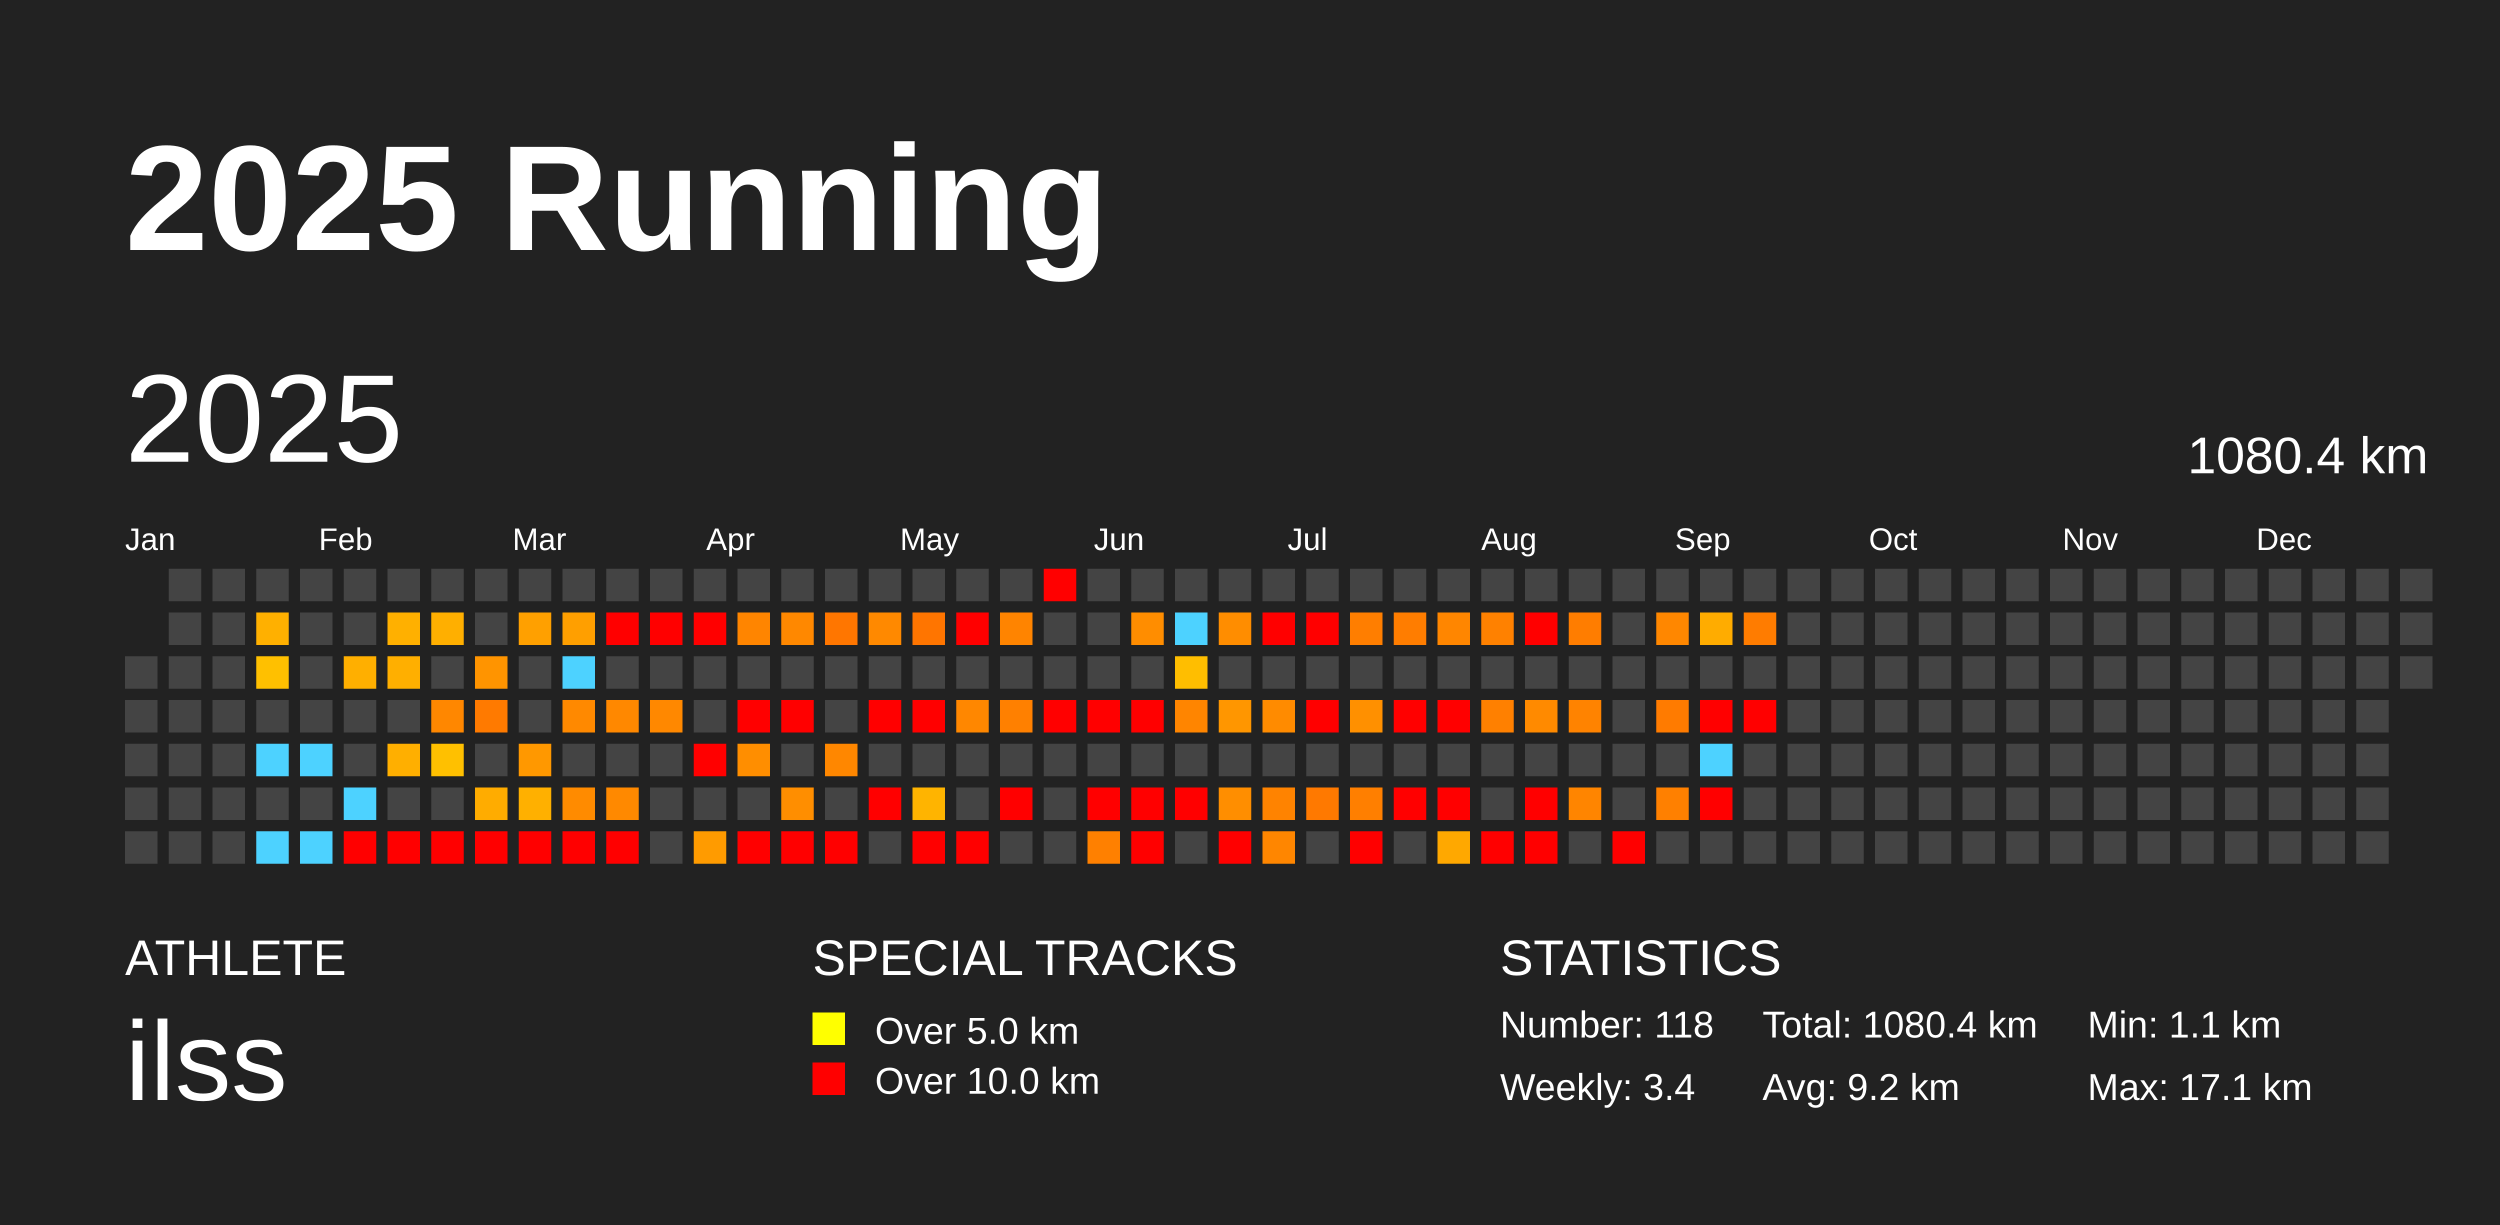
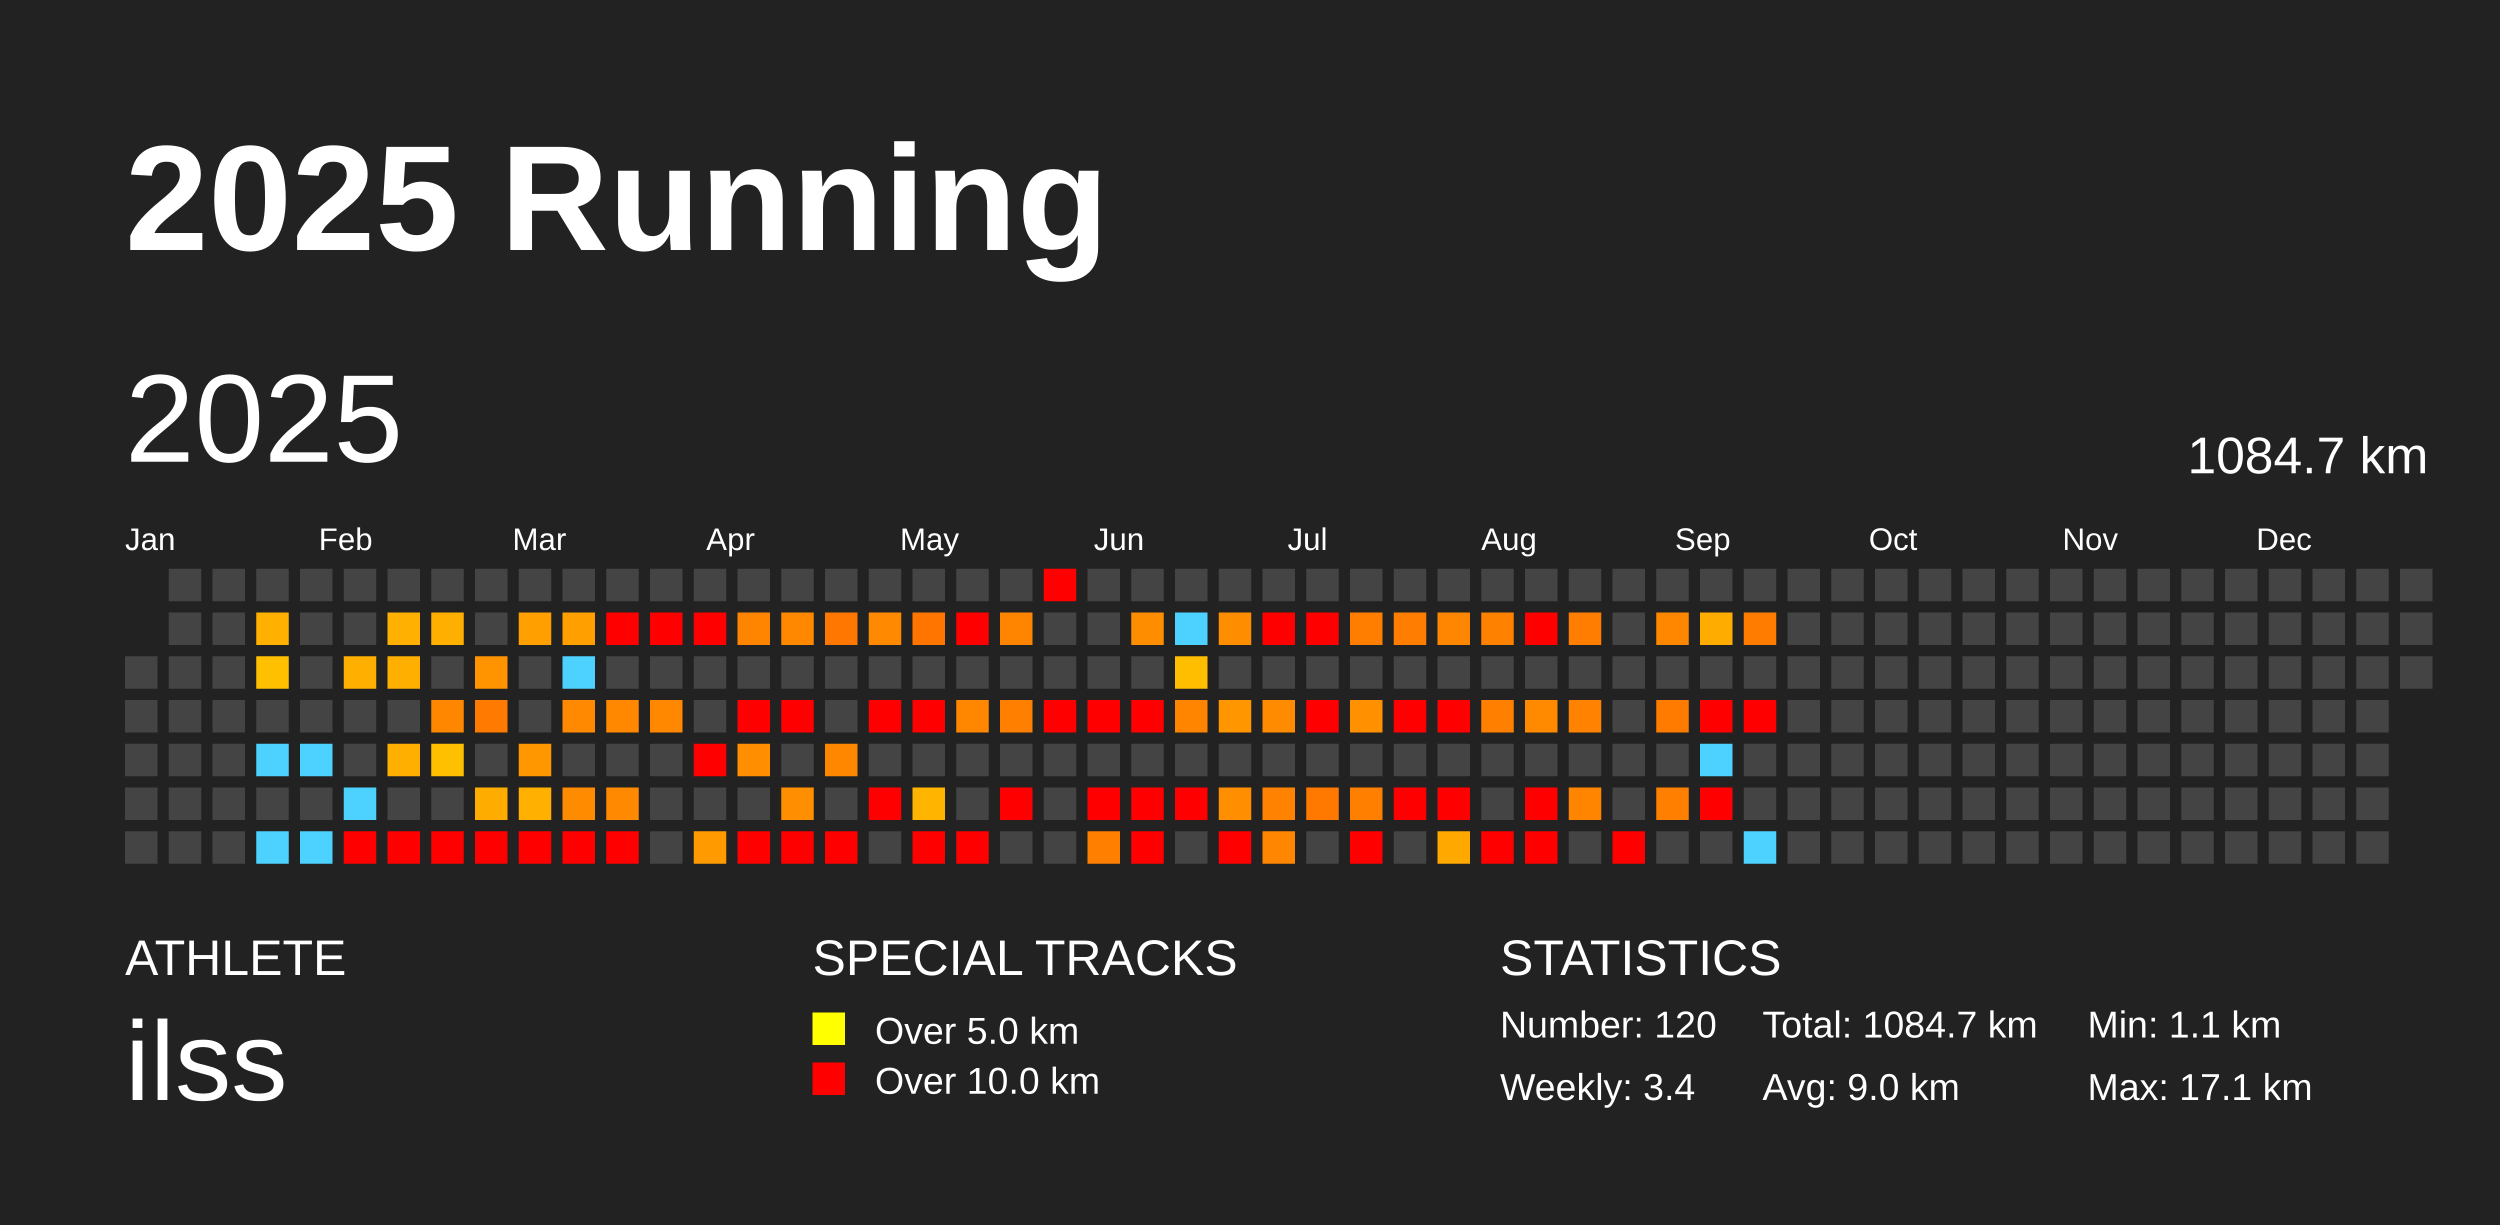
<svg xmlns="http://www.w3.org/2000/svg" baseProfile="full" height="98mm" version="1.1" viewBox="0,0,200,98" width="200mm">
  <defs />
  <rect fill="#222222" height="98" width="200" x="0" y="0" />
  <text fill="#FFFFFF" style="font-size:12px; font-family:Arial; font-weight:bold;" x="10" y="20">2025 Running</text>
  <text fill="#FFFFFF" style="font-size:4px; font-family:Arial" x="10" y="78">ATHLETE</text>
  <text fill="#FFFFFF" style="font-size:9px; font-family:Arial" x="10" y="88">ilss</text>
  <text fill="#FFFFFF" style="font-size:4px; font-family:Arial" x="65" y="78">SPECIAL TRACKS</text>
  <rect fill="yellow" height="2.6" width="2.6" x="65" y="81" />
  <text fill="#FFFFFF" style="font-size:3px; font-family:Arial" x="70" y="83.5">Over 5.0 km</text>
  <rect fill="red" height="2.6" width="2.6" x="65" y="85" />
  <text fill="#FFFFFF" style="font-size:3px; font-family:Arial" x="70" y="87.5">Over 10.0 km</text>
  <text fill="#FFFFFF" style="font-size:4px; font-family:Arial" x="120" y="78">STATISTICS</text>
-   <text fill="#FFFFFF" style="font-size:3px; font-family:Arial" x="120" y="83">Number: 118</text>
+   <text fill="#FFFFFF" style="font-size:3px; font-family:Arial" x="120" y="83">Number: 120</text>
  <text fill="#FFFFFF" style="font-size:3px; font-family:Arial" x="120" y="88">Weekly: 3.4</text>
-   <text fill="#FFFFFF" style="font-size:3px; font-family:Arial" x="141" y="83">Total: 1080.4 km</text>
-   <text fill="#FFFFFF" style="font-size:3px; font-family:Arial" x="141" y="88">Avg: 9.2 km</text>
+   <text fill="#FFFFFF" style="font-size:3px; font-family:Arial" x="141" y="83">Total: 1084.7 km</text>
+   <text fill="#FFFFFF" style="font-size:3px; font-family:Arial" x="141" y="88">Avg: 9.0 km</text>
  <text fill="#FFFFFF" style="font-size:3px; font-family:Arial" x="167" y="83">Min: 1.1 km</text>
  <text fill="#FFFFFF" style="font-size:3px; font-family:Arial" x="167" y="88">Max: 17.1 km</text>
  <text dominant-baseline="hanging" fill="#FFFFFF" style="font-size:10.0px; font-family:Arial;" x="10" y="30">2025</text>
-   <text dominant-baseline="hanging" fill="#FFFFFF" style="font-size:4.125px; font-family:Arial;" x="175" y="35">1080.4 km</text>
+   <text dominant-baseline="hanging" fill="#FFFFFF" style="font-size:4.125px; font-family:Arial;" x="175" y="35">1084.7 km</text>
  <text fill="#FFFFFF" style="font-size:2.5px; font-family:Arial" x="10.0" y="44">Jan</text>
  <text fill="#FFFFFF" style="font-size:2.5px; font-family:Arial" x="25.5" y="44">Feb</text>
  <text fill="#FFFFFF" style="font-size:2.5px; font-family:Arial" x="41.0" y="44">Mar</text>
  <text fill="#FFFFFF" style="font-size:2.5px; font-family:Arial" x="56.5" y="44">Apr</text>
  <text fill="#FFFFFF" style="font-size:2.5px; font-family:Arial" x="72.0" y="44">May</text>
  <text fill="#FFFFFF" style="font-size:2.5px; font-family:Arial" x="87.5" y="44">Jun</text>
  <text fill="#FFFFFF" style="font-size:2.5px; font-family:Arial" x="103.0" y="44">Jul</text>
  <text fill="#FFFFFF" style="font-size:2.5px; font-family:Arial" x="118.5" y="44">Aug</text>
  <text fill="#FFFFFF" style="font-size:2.5px; font-family:Arial" x="134.0" y="44">Sep</text>
  <text fill="#FFFFFF" style="font-size:2.5px; font-family:Arial" x="149.5" y="44">Oct</text>
  <text fill="#FFFFFF" style="font-size:2.5px; font-family:Arial" x="165.0" y="44">Nov</text>
  <text fill="#FFFFFF" style="font-size:2.5px; font-family:Arial" x="180.5" y="44">Dec</text>
  <rect fill="#444444" height="2.6" width="2.6" x="10.0" y="52.5" />
  <rect fill="#444444" height="2.6" width="2.6" x="10.0" y="56.0" />
  <rect fill="#444444" height="2.6" width="2.6" x="10.0" y="59.5" />
  <rect fill="#444444" height="2.6" width="2.6" x="10.0" y="63.0" />
  <rect fill="#444444" height="2.6" width="2.6" x="10.0" y="66.5" />
  <rect fill="#444444" height="2.6" width="2.6" x="13.5" y="45.5" />
  <rect fill="#444444" height="2.6" width="2.6" x="13.5" y="49.0" />
  <rect fill="#444444" height="2.6" width="2.6" x="13.5" y="52.5" />
  <rect fill="#444444" height="2.6" width="2.6" x="13.5" y="56.0" />
  <rect fill="#444444" height="2.6" width="2.6" x="13.5" y="59.5" />
  <rect fill="#444444" height="2.6" width="2.6" x="13.5" y="63.0" />
  <rect fill="#444444" height="2.6" width="2.6" x="13.5" y="66.5" />
  <rect fill="#444444" height="2.6" width="2.6" x="17.0" y="45.5" />
  <rect fill="#444444" height="2.6" width="2.6" x="17.0" y="49.0" />
  <rect fill="#444444" height="2.6" width="2.6" x="17.0" y="52.5" />
  <rect fill="#444444" height="2.6" width="2.6" x="17.0" y="56.0" />
  <rect fill="#444444" height="2.6" width="2.6" x="17.0" y="59.5" />
  <rect fill="#444444" height="2.6" width="2.6" x="17.0" y="63.0" />
  <rect fill="#444444" height="2.6" width="2.6" x="17.0" y="66.5" />
  <rect fill="#444444" height="2.6" width="2.6" x="20.5" y="45.5" />
  <rect fill="#ffb000" height="2.6" width="2.6" x="20.5" y="49.0" />
  <rect fill="#ffc000" height="2.6" width="2.6" x="20.5" y="52.5" />
  <rect fill="#444444" height="2.6" width="2.6" x="20.5" y="56.0" />
  <rect fill="#4dd2ff" height="2.6" width="2.6" x="20.5" y="59.5" />
  <rect fill="#444444" height="2.6" width="2.6" x="20.5" y="63.0" />
  <rect fill="#4dd2ff" height="2.6" width="2.6" x="20.5" y="66.5" />
  <rect fill="#444444" height="2.6" width="2.6" x="24.0" y="45.5" />
  <rect fill="#444444" height="2.6" width="2.6" x="24.0" y="49.0" />
  <rect fill="#444444" height="2.6" width="2.6" x="24.0" y="52.5" />
  <rect fill="#444444" height="2.6" width="2.6" x="24.0" y="56.0" />
  <rect fill="#4dd2ff" height="2.6" width="2.6" x="24.0" y="59.5" />
  <rect fill="#444444" height="2.6" width="2.6" x="24.0" y="63.0" />
  <rect fill="#4dd2ff" height="2.6" width="2.6" x="24.0" y="66.5" />
  <rect fill="#444444" height="2.6" width="2.6" x="27.5" y="45.5" />
  <rect fill="#444444" height="2.6" width="2.6" x="27.5" y="49.0" />
  <rect fill="#ffaf00" height="2.6" width="2.6" x="27.5" y="52.5" />
  <rect fill="#444444" height="2.6" width="2.6" x="27.5" y="56.0" />
  <rect fill="#444444" height="2.6" width="2.6" x="27.5" y="59.5" />
  <rect fill="#4dd2ff" height="2.6" width="2.6" x="27.5" y="63.0" />
  <rect fill="red" height="2.6" width="2.6" x="27.5" y="66.5" />
  <rect fill="#444444" height="2.6" width="2.6" x="31.0" y="45.5" />
  <rect fill="#ffb000" height="2.6" width="2.6" x="31.0" y="49.0" />
  <rect fill="#ffaf00" height="2.6" width="2.6" x="31.0" y="52.5" />
  <rect fill="#444444" height="2.6" width="2.6" x="31.0" y="56.0" />
  <rect fill="#ffaf00" height="2.6" width="2.6" x="31.0" y="59.5" />
  <rect fill="#444444" height="2.6" width="2.6" x="31.0" y="63.0" />
  <rect fill="red" height="2.6" width="2.6" x="31.0" y="66.5" />
  <rect fill="#444444" height="2.6" width="2.6" x="34.5" y="45.5" />
  <rect fill="#ffaf00" height="2.6" width="2.6" x="34.5" y="49.0" />
  <rect fill="#444444" height="2.6" width="2.6" x="34.5" y="52.5" />
  <rect fill="#ff8700" height="2.6" width="2.6" x="34.5" y="56.0" />
  <rect fill="#ffc000" height="2.6" width="2.6" x="34.5" y="59.5" />
  <rect fill="#444444" height="2.6" width="2.6" x="34.5" y="63.0" />
  <rect fill="red" height="2.6" width="2.6" x="34.5" y="66.5" />
  <rect fill="#444444" height="2.6" width="2.6" x="38.0" y="45.5" />
  <rect fill="#444444" height="2.6" width="2.6" x="38.0" y="49.0" />
  <rect fill="#ff9400" height="2.6" width="2.6" x="38.0" y="52.5" />
  <rect fill="#ff7a00" height="2.6" width="2.6" x="38.0" y="56.0" />
  <rect fill="#444444" height="2.6" width="2.6" x="38.0" y="59.5" />
  <rect fill="#ffac00" height="2.6" width="2.6" x="38.0" y="63.0" />
  <rect fill="red" height="2.6" width="2.6" x="38.0" y="66.5" />
  <rect fill="#444444" height="2.6" width="2.6" x="41.5" y="45.5" />
  <rect fill="#ffa000" height="2.6" width="2.6" x="41.5" y="49.0" />
  <rect fill="#444444" height="2.6" width="2.6" x="41.5" y="52.5" />
  <rect fill="#444444" height="2.6" width="2.6" x="41.5" y="56.0" />
  <rect fill="#ff9800" height="2.6" width="2.6" x="41.5" y="59.5" />
  <rect fill="#ffb000" height="2.6" width="2.6" x="41.5" y="63.0" />
  <rect fill="red" height="2.6" width="2.6" x="41.5" y="66.5" />
  <rect fill="#444444" height="2.6" width="2.6" x="45.0" y="45.5" />
  <rect fill="#ff9f00" height="2.6" width="2.6" x="45.0" y="49.0" />
  <rect fill="#4dd2ff" height="2.6" width="2.6" x="45.0" y="52.5" />
  <rect fill="#ff8900" height="2.6" width="2.6" x="45.0" y="56.0" />
  <rect fill="#444444" height="2.6" width="2.6" x="45.0" y="59.5" />
  <rect fill="#ff8b00" height="2.6" width="2.6" x="45.0" y="63.0" />
  <rect fill="red" height="2.6" width="2.6" x="45.0" y="66.5" />
  <rect fill="#444444" height="2.6" width="2.6" x="48.5" y="45.5" />
  <rect fill="red" height="2.6" width="2.6" x="48.5" y="49.0" />
  <rect fill="#444444" height="2.6" width="2.6" x="48.5" y="52.5" />
  <rect fill="#ff8800" height="2.6" width="2.6" x="48.5" y="56.0" />
  <rect fill="#444444" height="2.6" width="2.6" x="48.5" y="59.5" />
  <rect fill="#ff8900" height="2.6" width="2.6" x="48.5" y="63.0" />
  <rect fill="red" height="2.6" width="2.6" x="48.5" y="66.5" />
  <rect fill="#444444" height="2.6" width="2.6" x="52.0" y="45.5" />
  <rect fill="red" height="2.6" width="2.6" x="52.0" y="49.0" />
  <rect fill="#444444" height="2.6" width="2.6" x="52.0" y="52.5" />
  <rect fill="#ff8800" height="2.6" width="2.6" x="52.0" y="56.0" />
  <rect fill="#444444" height="2.6" width="2.6" x="52.0" y="59.5" />
  <rect fill="#444444" height="2.6" width="2.6" x="52.0" y="63.0" />
  <rect fill="#444444" height="2.6" width="2.6" x="52.0" y="66.5" />
  <rect fill="#444444" height="2.6" width="2.6" x="55.5" y="45.5" />
  <rect fill="red" height="2.6" width="2.6" x="55.5" y="49.0" />
  <rect fill="#444444" height="2.6" width="2.6" x="55.5" y="52.5" />
  <rect fill="#444444" height="2.6" width="2.6" x="55.5" y="56.0" />
  <rect fill="red" height="2.6" width="2.6" x="55.5" y="59.5" />
  <rect fill="#444444" height="2.6" width="2.6" x="55.5" y="63.0" />
  <rect fill="#ff9b00" height="2.6" width="2.6" x="55.5" y="66.5" />
  <rect fill="#444444" height="2.6" width="2.6" x="59.0" y="45.5" />
  <rect fill="#ff8500" height="2.6" width="2.6" x="59.0" y="49.0" />
  <rect fill="#444444" height="2.6" width="2.6" x="59.0" y="52.5" />
  <rect fill="red" height="2.6" width="2.6" x="59.0" y="56.0" />
  <rect fill="#ff8e00" height="2.6" width="2.6" x="59.0" y="59.5" />
  <rect fill="#444444" height="2.6" width="2.6" x="59.0" y="63.0" />
  <rect fill="red" height="2.6" width="2.6" x="59.0" y="66.5" />
  <rect fill="#444444" height="2.6" width="2.6" x="62.5" y="45.5" />
  <rect fill="#ff8800" height="2.6" width="2.6" x="62.5" y="49.0" />
  <rect fill="#444444" height="2.6" width="2.6" x="62.5" y="52.5" />
  <rect fill="red" height="2.6" width="2.6" x="62.5" y="56.0" />
  <rect fill="#444444" height="2.6" width="2.6" x="62.5" y="59.5" />
  <rect fill="#ff8e00" height="2.6" width="2.6" x="62.5" y="63.0" />
  <rect fill="red" height="2.6" width="2.6" x="62.5" y="66.5" />
  <rect fill="#444444" height="2.6" width="2.6" x="66.0" y="45.5" />
  <rect fill="#ff7600" height="2.6" width="2.6" x="66.0" y="49.0" />
  <rect fill="#444444" height="2.6" width="2.6" x="66.0" y="52.5" />
  <rect fill="#444444" height="2.6" width="2.6" x="66.0" y="56.0" />
  <rect fill="#ff8700" height="2.6" width="2.6" x="66.0" y="59.5" />
  <rect fill="#444444" height="2.6" width="2.6" x="66.0" y="63.0" />
  <rect fill="red" height="2.6" width="2.6" x="66.0" y="66.5" />
  <rect fill="#444444" height="2.6" width="2.6" x="69.5" y="45.5" />
  <rect fill="#ff8900" height="2.6" width="2.6" x="69.5" y="49.0" />
  <rect fill="#444444" height="2.6" width="2.6" x="69.5" y="52.5" />
  <rect fill="red" height="2.6" width="2.6" x="69.5" y="56.0" />
  <rect fill="#444444" height="2.6" width="2.6" x="69.5" y="59.5" />
  <rect fill="red" height="2.6" width="2.6" x="69.5" y="63.0" />
  <rect fill="#444444" height="2.6" width="2.6" x="69.5" y="66.5" />
  <rect fill="#444444" height="2.6" width="2.6" x="73.0" y="45.5" />
  <rect fill="#ff7500" height="2.6" width="2.6" x="73.0" y="49.0" />
  <rect fill="#444444" height="2.6" width="2.6" x="73.0" y="52.5" />
  <rect fill="red" height="2.6" width="2.6" x="73.0" y="56.0" />
  <rect fill="#444444" height="2.6" width="2.6" x="73.0" y="59.5" />
  <rect fill="#ffb400" height="2.6" width="2.6" x="73.0" y="63.0" />
  <rect fill="red" height="2.6" width="2.6" x="73.0" y="66.5" />
  <rect fill="#444444" height="2.6" width="2.6" x="76.5" y="45.5" />
  <rect fill="red" height="2.6" width="2.6" x="76.5" y="49.0" />
  <rect fill="#444444" height="2.6" width="2.6" x="76.5" y="52.5" />
  <rect fill="#ff8700" height="2.6" width="2.6" x="76.5" y="56.0" />
  <rect fill="#444444" height="2.6" width="2.6" x="76.5" y="59.5" />
  <rect fill="#444444" height="2.6" width="2.6" x="76.5" y="63.0" />
  <rect fill="red" height="2.6" width="2.6" x="76.5" y="66.5" />
  <rect fill="#444444" height="2.6" width="2.6" x="80.0" y="45.5" />
  <rect fill="#ff8400" height="2.6" width="2.6" x="80.0" y="49.0" />
  <rect fill="#444444" height="2.6" width="2.6" x="80.0" y="52.5" />
  <rect fill="#ff8000" height="2.6" width="2.6" x="80.0" y="56.0" />
  <rect fill="#444444" height="2.6" width="2.6" x="80.0" y="59.5" />
  <rect fill="red" height="2.6" width="2.6" x="80.0" y="63.0" />
  <rect fill="#444444" height="2.6" width="2.6" x="80.0" y="66.5" />
  <rect fill="red" height="2.6" width="2.6" x="83.5" y="45.5" />
  <rect fill="#444444" height="2.6" width="2.6" x="83.5" y="49.0" />
  <rect fill="#444444" height="2.6" width="2.6" x="83.5" y="52.5" />
  <rect fill="red" height="2.6" width="2.6" x="83.5" y="56.0" />
  <rect fill="#444444" height="2.6" width="2.6" x="83.5" y="59.5" />
  <rect fill="#444444" height="2.6" width="2.6" x="83.5" y="63.0" />
  <rect fill="#444444" height="2.6" width="2.6" x="83.5" y="66.5" />
  <rect fill="#444444" height="2.6" width="2.6" x="87.0" y="45.5" />
  <rect fill="#444444" height="2.6" width="2.6" x="87.0" y="49.0" />
  <rect fill="#444444" height="2.6" width="2.6" x="87.0" y="52.5" />
  <rect fill="red" height="2.6" width="2.6" x="87.0" y="56.0" />
  <rect fill="#444444" height="2.6" width="2.6" x="87.0" y="59.5" />
  <rect fill="red" height="2.6" width="2.6" x="87.0" y="63.0" />
  <rect fill="#ff8000" height="2.6" width="2.6" x="87.0" y="66.5" />
  <rect fill="#444444" height="2.6" width="2.6" x="90.5" y="45.5" />
  <rect fill="#ff8d00" height="2.6" width="2.6" x="90.5" y="49.0" />
  <rect fill="#444444" height="2.6" width="2.6" x="90.5" y="52.5" />
  <rect fill="red" height="2.6" width="2.6" x="90.5" y="56.0" />
  <rect fill="#444444" height="2.6" width="2.6" x="90.5" y="59.5" />
  <rect fill="red" height="2.6" width="2.6" x="90.5" y="63.0" />
  <rect fill="red" height="2.6" width="2.6" x="90.5" y="66.5" />
  <rect fill="#444444" height="2.6" width="2.6" x="94.0" y="45.5" />
  <rect fill="#4dd2ff" height="2.6" width="2.6" x="94.0" y="49.0" />
  <rect fill="#ffbe00" height="2.6" width="2.6" x="94.0" y="52.5" />
  <rect fill="#ff8500" height="2.6" width="2.6" x="94.0" y="56.0" />
  <rect fill="#444444" height="2.6" width="2.6" x="94.0" y="59.5" />
  <rect fill="red" height="2.6" width="2.6" x="94.0" y="63.0" />
  <rect fill="#444444" height="2.6" width="2.6" x="94.0" y="66.5" />
  <rect fill="#444444" height="2.6" width="2.6" x="97.5" y="45.5" />
  <rect fill="#ff8d00" height="2.6" width="2.6" x="97.5" y="49.0" />
  <rect fill="#444444" height="2.6" width="2.6" x="97.5" y="52.5" />
  <rect fill="#ff9600" height="2.6" width="2.6" x="97.5" y="56.0" />
  <rect fill="#444444" height="2.6" width="2.6" x="97.5" y="59.5" />
  <rect fill="#ff8e00" height="2.6" width="2.6" x="97.5" y="63.0" />
  <rect fill="red" height="2.6" width="2.6" x="97.5" y="66.5" />
  <rect fill="#444444" height="2.6" width="2.6" x="101.0" y="45.5" />
  <rect fill="red" height="2.6" width="2.6" x="101.0" y="49.0" />
  <rect fill="#444444" height="2.6" width="2.6" x="101.0" y="52.5" />
  <rect fill="#ff8b00" height="2.6" width="2.6" x="101.0" y="56.0" />
  <rect fill="#444444" height="2.6" width="2.6" x="101.0" y="59.5" />
  <rect fill="#ff8300" height="2.6" width="2.6" x="101.0" y="63.0" />
  <rect fill="#ff8600" height="2.6" width="2.6" x="101.0" y="66.5" />
  <rect fill="#444444" height="2.6" width="2.6" x="104.5" y="45.5" />
  <rect fill="red" height="2.6" width="2.6" x="104.5" y="49.0" />
  <rect fill="#444444" height="2.6" width="2.6" x="104.5" y="52.5" />
  <rect fill="red" height="2.6" width="2.6" x="104.5" y="56.0" />
  <rect fill="#444444" height="2.6" width="2.6" x="104.5" y="59.5" />
  <rect fill="#ff7900" height="2.6" width="2.6" x="104.5" y="63.0" />
  <rect fill="#444444" height="2.6" width="2.6" x="104.5" y="66.5" />
  <rect fill="#444444" height="2.6" width="2.6" x="108.0" y="45.5" />
  <rect fill="#ff7e00" height="2.6" width="2.6" x="108.0" y="49.0" />
  <rect fill="#444444" height="2.6" width="2.6" x="108.0" y="52.5" />
  <rect fill="#ff9000" height="2.6" width="2.6" x="108.0" y="56.0" />
  <rect fill="#444444" height="2.6" width="2.6" x="108.0" y="59.5" />
  <rect fill="#ff7f00" height="2.6" width="2.6" x="108.0" y="63.0" />
  <rect fill="red" height="2.6" width="2.6" x="108.0" y="66.5" />
  <rect fill="#444444" height="2.6" width="2.6" x="111.5" y="45.5" />
  <rect fill="#ff7d00" height="2.6" width="2.6" x="111.5" y="49.0" />
  <rect fill="#444444" height="2.6" width="2.6" x="111.5" y="52.5" />
  <rect fill="red" height="2.6" width="2.6" x="111.5" y="56.0" />
  <rect fill="#444444" height="2.6" width="2.6" x="111.5" y="59.5" />
  <rect fill="red" height="2.6" width="2.6" x="111.5" y="63.0" />
  <rect fill="#444444" height="2.6" width="2.6" x="111.5" y="66.5" />
  <rect fill="#444444" height="2.6" width="2.6" x="115.0" y="45.5" />
  <rect fill="#ff8600" height="2.6" width="2.6" x="115.0" y="49.0" />
  <rect fill="#444444" height="2.6" width="2.6" x="115.0" y="52.5" />
  <rect fill="red" height="2.6" width="2.6" x="115.0" y="56.0" />
  <rect fill="#444444" height="2.6" width="2.6" x="115.0" y="59.5" />
  <rect fill="red" height="2.6" width="2.6" x="115.0" y="63.0" />
  <rect fill="#ffa800" height="2.6" width="2.6" x="115.0" y="66.5" />
  <rect fill="#444444" height="2.6" width="2.6" x="118.5" y="45.5" />
  <rect fill="#ff8100" height="2.6" width="2.6" x="118.5" y="49.0" />
  <rect fill="#444444" height="2.6" width="2.6" x="118.5" y="52.5" />
  <rect fill="#ff8000" height="2.6" width="2.6" x="118.5" y="56.0" />
  <rect fill="#444444" height="2.6" width="2.6" x="118.5" y="59.5" />
  <rect fill="#444444" height="2.6" width="2.6" x="118.5" y="63.0" />
  <rect fill="red" height="2.6" width="2.6" x="118.5" y="66.5" />
  <rect fill="#444444" height="2.6" width="2.6" x="122.0" y="45.5" />
  <rect fill="red" height="2.6" width="2.6" x="122.0" y="49.0" />
  <rect fill="#444444" height="2.6" width="2.6" x="122.0" y="52.5" />
  <rect fill="#ff8a00" height="2.6" width="2.6" x="122.0" y="56.0" />
  <rect fill="#444444" height="2.6" width="2.6" x="122.0" y="59.5" />
  <rect fill="red" height="2.6" width="2.6" x="122.0" y="63.0" />
  <rect fill="red" height="2.6" width="2.6" x="122.0" y="66.5" />
  <rect fill="#444444" height="2.6" width="2.6" x="125.5" y="45.5" />
  <rect fill="#ff7d00" height="2.6" width="2.6" x="125.5" y="49.0" />
  <rect fill="#444444" height="2.6" width="2.6" x="125.5" y="52.5" />
  <rect fill="#ff8300" height="2.6" width="2.6" x="125.5" y="56.0" />
  <rect fill="#444444" height="2.6" width="2.6" x="125.5" y="59.5" />
  <rect fill="#ff8500" height="2.6" width="2.6" x="125.5" y="63.0" />
  <rect fill="#444444" height="2.6" width="2.6" x="125.5" y="66.5" />
  <rect fill="#444444" height="2.6" width="2.6" x="129.0" y="45.5" />
  <rect fill="#444444" height="2.6" width="2.6" x="129.0" y="49.0" />
  <rect fill="#444444" height="2.6" width="2.6" x="129.0" y="52.5" />
  <rect fill="#444444" height="2.6" width="2.6" x="129.0" y="56.0" />
  <rect fill="#444444" height="2.6" width="2.6" x="129.0" y="59.5" />
  <rect fill="#444444" height="2.6" width="2.6" x="129.0" y="63.0" />
  <rect fill="red" height="2.6" width="2.6" x="129.0" y="66.5" />
  <rect fill="#444444" height="2.6" width="2.6" x="132.5" y="45.5" />
  <rect fill="#ff8700" height="2.6" width="2.6" x="132.5" y="49.0" />
  <rect fill="#444444" height="2.6" width="2.6" x="132.5" y="52.5" />
  <rect fill="#ff7b00" height="2.6" width="2.6" x="132.5" y="56.0" />
  <rect fill="#444444" height="2.6" width="2.6" x="132.5" y="59.5" />
  <rect fill="#ff8000" height="2.6" width="2.6" x="132.5" y="63.0" />
  <rect fill="#444444" height="2.6" width="2.6" x="132.5" y="66.5" />
  <rect fill="#444444" height="2.6" width="2.6" x="136.0" y="45.5" />
  <rect fill="#ffac00" height="2.6" width="2.6" x="136.0" y="49.0" />
  <rect fill="#444444" height="2.6" width="2.6" x="136.0" y="52.5" />
  <rect fill="red" height="2.6" width="2.6" x="136.0" y="56.0" />
  <rect fill="#4dd2ff" height="2.6" width="2.6" x="136.0" y="59.5" />
  <rect fill="red" height="2.6" width="2.6" x="136.0" y="63.0" />
  <rect fill="#444444" height="2.6" width="2.6" x="136.0" y="66.5" />
  <rect fill="#444444" height="2.6" width="2.6" x="139.5" y="45.5" />
  <rect fill="#ff7c00" height="2.6" width="2.6" x="139.5" y="49.0" />
  <rect fill="#444444" height="2.6" width="2.6" x="139.5" y="52.5" />
  <rect fill="red" height="2.6" width="2.6" x="139.5" y="56.0" />
  <rect fill="#444444" height="2.6" width="2.6" x="139.5" y="59.5" />
  <rect fill="#444444" height="2.6" width="2.6" x="139.5" y="63.0" />
-   <rect fill="#444444" height="2.6" width="2.6" x="139.5" y="66.5" />
+   <rect fill="#4dd2ff" height="2.6" width="2.6" x="139.5" y="66.5" />
  <rect fill="#444444" height="2.6" width="2.6" x="143.0" y="45.5" />
  <rect fill="#444444" height="2.6" width="2.6" x="143.0" y="49.0" />
  <rect fill="#444444" height="2.6" width="2.6" x="143.0" y="52.5" />
  <rect fill="#444444" height="2.6" width="2.6" x="143.0" y="56.0" />
  <rect fill="#444444" height="2.6" width="2.6" x="143.0" y="59.5" />
  <rect fill="#444444" height="2.6" width="2.6" x="143.0" y="63.0" />
  <rect fill="#444444" height="2.6" width="2.6" x="143.0" y="66.5" />
  <rect fill="#444444" height="2.6" width="2.6" x="146.5" y="45.5" />
  <rect fill="#444444" height="2.6" width="2.6" x="146.5" y="49.0" />
  <rect fill="#444444" height="2.6" width="2.6" x="146.5" y="52.5" />
  <rect fill="#444444" height="2.6" width="2.6" x="146.5" y="56.0" />
  <rect fill="#444444" height="2.6" width="2.6" x="146.5" y="59.5" />
  <rect fill="#444444" height="2.6" width="2.6" x="146.5" y="63.0" />
  <rect fill="#444444" height="2.6" width="2.6" x="146.5" y="66.5" />
  <rect fill="#444444" height="2.6" width="2.6" x="150.0" y="45.5" />
  <rect fill="#444444" height="2.6" width="2.6" x="150.0" y="49.0" />
  <rect fill="#444444" height="2.6" width="2.6" x="150.0" y="52.5" />
  <rect fill="#444444" height="2.6" width="2.6" x="150.0" y="56.0" />
  <rect fill="#444444" height="2.6" width="2.6" x="150.0" y="59.5" />
  <rect fill="#444444" height="2.6" width="2.6" x="150.0" y="63.0" />
  <rect fill="#444444" height="2.6" width="2.6" x="150.0" y="66.5" />
  <rect fill="#444444" height="2.6" width="2.6" x="153.5" y="45.5" />
  <rect fill="#444444" height="2.6" width="2.6" x="153.5" y="49.0" />
  <rect fill="#444444" height="2.6" width="2.6" x="153.5" y="52.5" />
  <rect fill="#444444" height="2.6" width="2.6" x="153.5" y="56.0" />
  <rect fill="#444444" height="2.6" width="2.6" x="153.5" y="59.5" />
  <rect fill="#444444" height="2.6" width="2.6" x="153.5" y="63.0" />
  <rect fill="#444444" height="2.6" width="2.6" x="153.5" y="66.5" />
  <rect fill="#444444" height="2.6" width="2.6" x="157.0" y="45.5" />
  <rect fill="#444444" height="2.6" width="2.6" x="157.0" y="49.0" />
  <rect fill="#444444" height="2.6" width="2.6" x="157.0" y="52.5" />
  <rect fill="#444444" height="2.6" width="2.6" x="157.0" y="56.0" />
  <rect fill="#444444" height="2.6" width="2.6" x="157.0" y="59.5" />
  <rect fill="#444444" height="2.6" width="2.6" x="157.0" y="63.0" />
  <rect fill="#444444" height="2.6" width="2.6" x="157.0" y="66.5" />
  <rect fill="#444444" height="2.6" width="2.6" x="160.5" y="45.5" />
  <rect fill="#444444" height="2.6" width="2.6" x="160.5" y="49.0" />
  <rect fill="#444444" height="2.6" width="2.6" x="160.5" y="52.5" />
  <rect fill="#444444" height="2.6" width="2.6" x="160.5" y="56.0" />
  <rect fill="#444444" height="2.6" width="2.6" x="160.5" y="59.5" />
  <rect fill="#444444" height="2.6" width="2.6" x="160.5" y="63.0" />
  <rect fill="#444444" height="2.6" width="2.6" x="160.5" y="66.5" />
  <rect fill="#444444" height="2.6" width="2.6" x="164.0" y="45.5" />
  <rect fill="#444444" height="2.6" width="2.6" x="164.0" y="49.0" />
  <rect fill="#444444" height="2.6" width="2.6" x="164.0" y="52.5" />
  <rect fill="#444444" height="2.6" width="2.6" x="164.0" y="56.0" />
  <rect fill="#444444" height="2.6" width="2.6" x="164.0" y="59.5" />
  <rect fill="#444444" height="2.6" width="2.6" x="164.0" y="63.0" />
  <rect fill="#444444" height="2.6" width="2.6" x="164.0" y="66.5" />
  <rect fill="#444444" height="2.6" width="2.6" x="167.5" y="45.5" />
  <rect fill="#444444" height="2.6" width="2.6" x="167.5" y="49.0" />
  <rect fill="#444444" height="2.6" width="2.6" x="167.5" y="52.5" />
  <rect fill="#444444" height="2.6" width="2.6" x="167.5" y="56.0" />
  <rect fill="#444444" height="2.6" width="2.6" x="167.5" y="59.5" />
  <rect fill="#444444" height="2.6" width="2.6" x="167.5" y="63.0" />
  <rect fill="#444444" height="2.6" width="2.6" x="167.5" y="66.5" />
  <rect fill="#444444" height="2.6" width="2.6" x="171.0" y="45.5" />
  <rect fill="#444444" height="2.6" width="2.6" x="171.0" y="49.0" />
  <rect fill="#444444" height="2.6" width="2.6" x="171.0" y="52.5" />
  <rect fill="#444444" height="2.6" width="2.6" x="171.0" y="56.0" />
  <rect fill="#444444" height="2.6" width="2.6" x="171.0" y="59.5" />
  <rect fill="#444444" height="2.6" width="2.6" x="171.0" y="63.0" />
  <rect fill="#444444" height="2.6" width="2.6" x="171.0" y="66.5" />
  <rect fill="#444444" height="2.6" width="2.6" x="174.5" y="45.5" />
  <rect fill="#444444" height="2.6" width="2.6" x="174.5" y="49.0" />
  <rect fill="#444444" height="2.6" width="2.6" x="174.5" y="52.5" />
  <rect fill="#444444" height="2.6" width="2.6" x="174.5" y="56.0" />
  <rect fill="#444444" height="2.6" width="2.6" x="174.5" y="59.5" />
  <rect fill="#444444" height="2.6" width="2.6" x="174.5" y="63.0" />
  <rect fill="#444444" height="2.6" width="2.6" x="174.5" y="66.5" />
  <rect fill="#444444" height="2.6" width="2.6" x="178.0" y="45.5" />
  <rect fill="#444444" height="2.6" width="2.6" x="178.0" y="49.0" />
  <rect fill="#444444" height="2.6" width="2.6" x="178.0" y="52.5" />
  <rect fill="#444444" height="2.6" width="2.6" x="178.0" y="56.0" />
  <rect fill="#444444" height="2.6" width="2.6" x="178.0" y="59.5" />
  <rect fill="#444444" height="2.6" width="2.6" x="178.0" y="63.0" />
  <rect fill="#444444" height="2.6" width="2.6" x="178.0" y="66.5" />
  <rect fill="#444444" height="2.6" width="2.6" x="181.5" y="45.5" />
  <rect fill="#444444" height="2.6" width="2.6" x="181.5" y="49.0" />
  <rect fill="#444444" height="2.6" width="2.6" x="181.5" y="52.5" />
  <rect fill="#444444" height="2.6" width="2.6" x="181.5" y="56.0" />
  <rect fill="#444444" height="2.6" width="2.6" x="181.5" y="59.5" />
  <rect fill="#444444" height="2.6" width="2.6" x="181.5" y="63.0" />
  <rect fill="#444444" height="2.6" width="2.6" x="181.5" y="66.5" />
  <rect fill="#444444" height="2.6" width="2.6" x="185.0" y="45.5" />
  <rect fill="#444444" height="2.6" width="2.6" x="185.0" y="49.0" />
  <rect fill="#444444" height="2.6" width="2.6" x="185.0" y="52.5" />
  <rect fill="#444444" height="2.6" width="2.6" x="185.0" y="56.0" />
  <rect fill="#444444" height="2.6" width="2.6" x="185.0" y="59.5" />
  <rect fill="#444444" height="2.6" width="2.6" x="185.0" y="63.0" />
  <rect fill="#444444" height="2.6" width="2.6" x="185.0" y="66.5" />
  <rect fill="#444444" height="2.6" width="2.6" x="188.5" y="45.5" />
  <rect fill="#444444" height="2.6" width="2.6" x="188.5" y="49.0" />
  <rect fill="#444444" height="2.6" width="2.6" x="188.5" y="52.5" />
  <rect fill="#444444" height="2.6" width="2.6" x="188.5" y="56.0" />
  <rect fill="#444444" height="2.6" width="2.6" x="188.5" y="59.5" />
  <rect fill="#444444" height="2.6" width="2.6" x="188.5" y="63.0" />
  <rect fill="#444444" height="2.6" width="2.6" x="188.5" y="66.5" />
  <rect fill="#444444" height="2.6" width="2.6" x="192.0" y="45.5" />
  <rect fill="#444444" height="2.6" width="2.6" x="192.0" y="49.0" />
  <rect fill="#444444" height="2.6" width="2.6" x="192.0" y="52.5" />
</svg>
